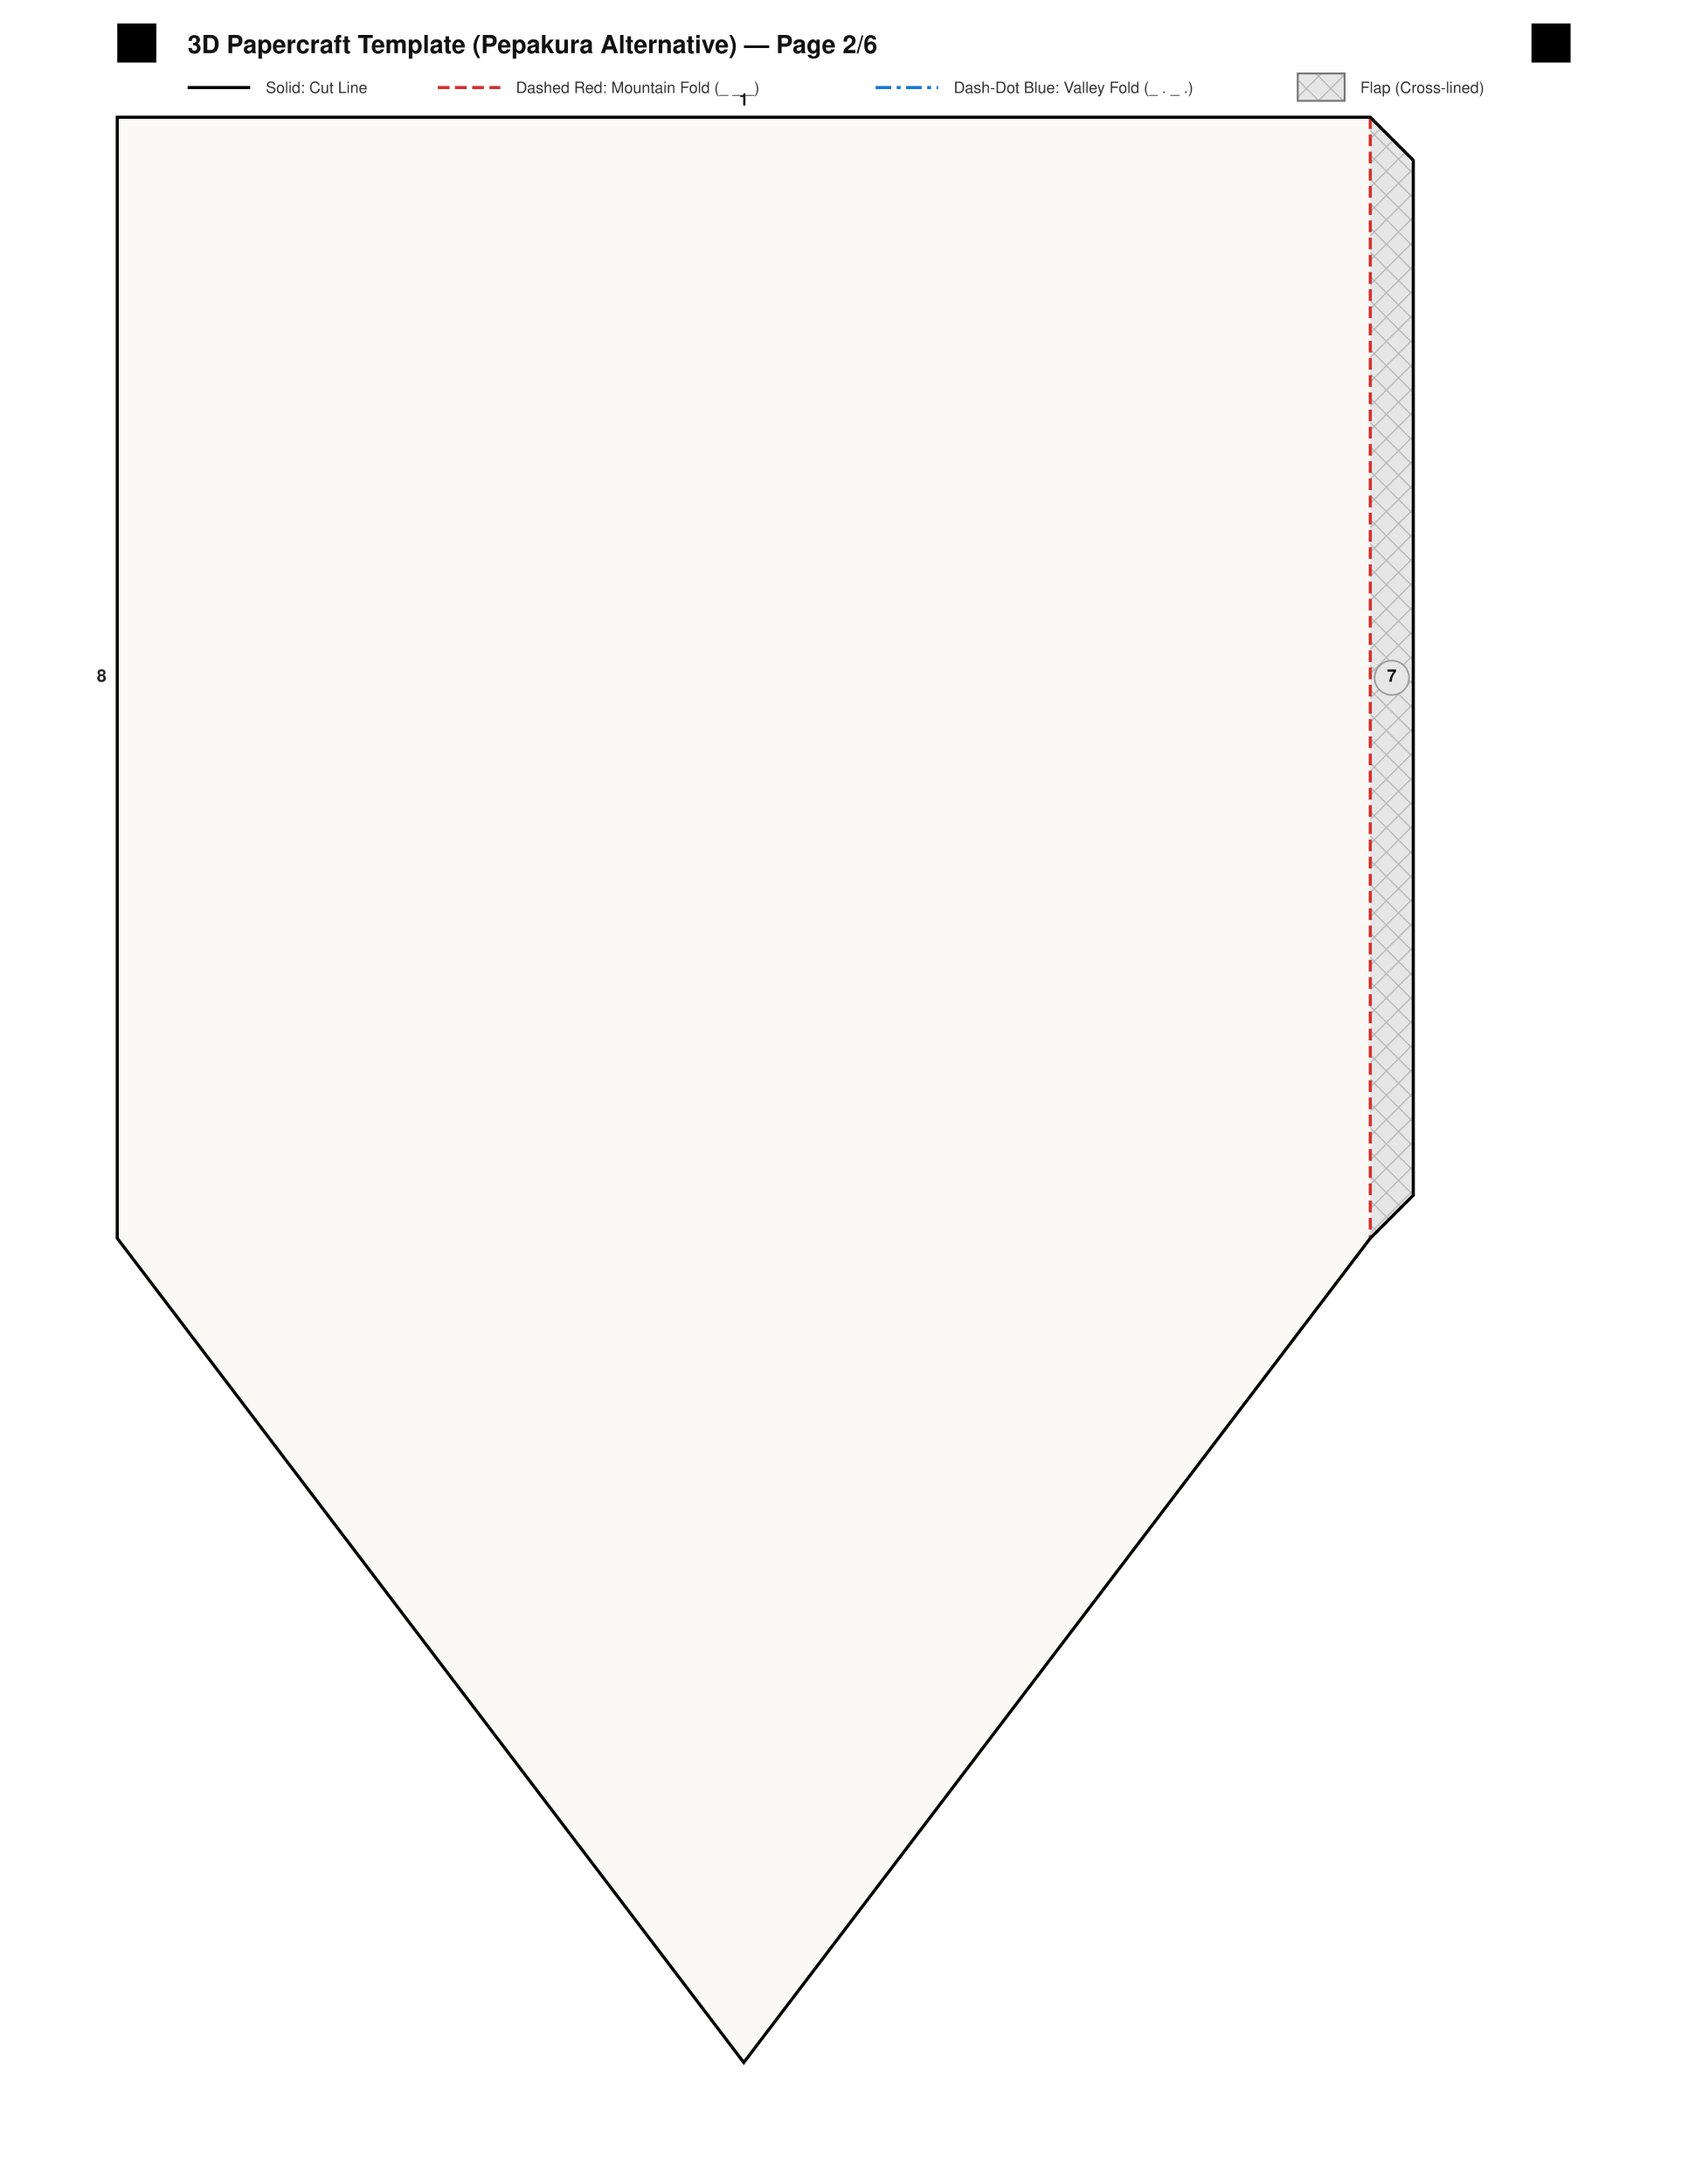
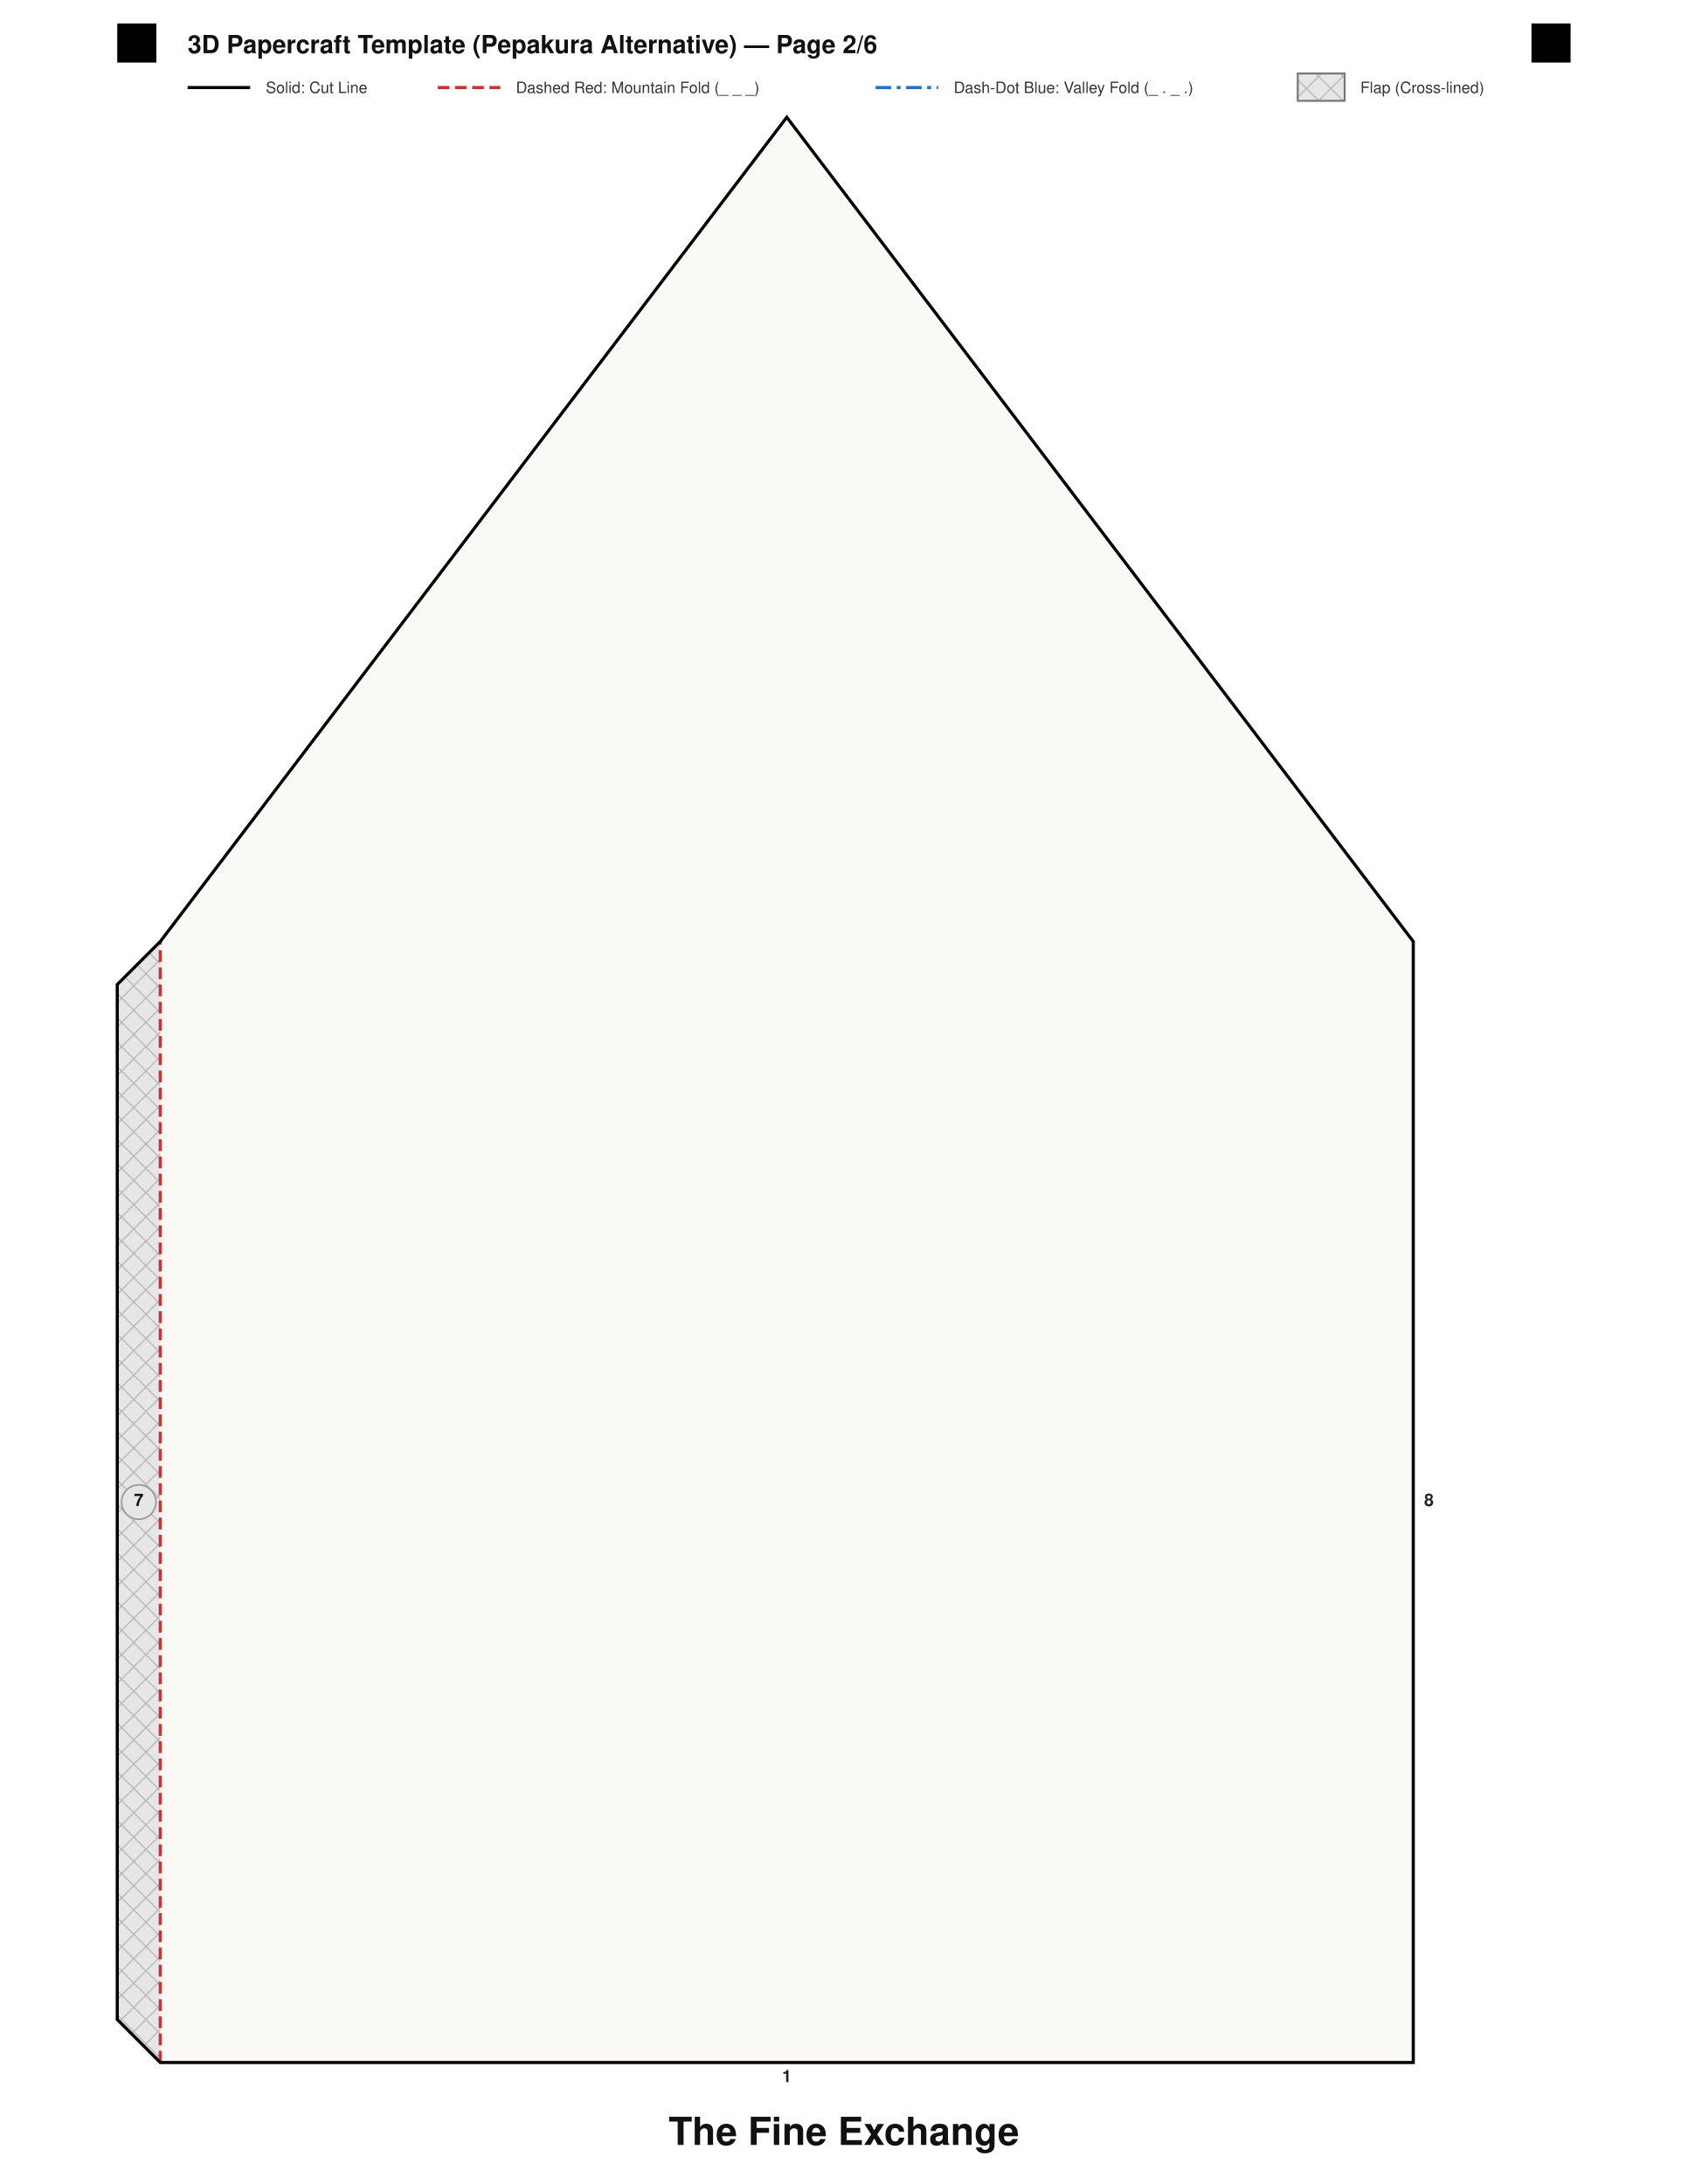
<svg xmlns="http://www.w3.org/2000/svg" width="215.9mm" height="279.4mm" viewBox="0 0 215.9 279.4">
  <defs>
    <pattern id="flap_crosshatch" width="2.2" height="2.2" patternTransform="rotate(45 0 0)" patternUnits="userSpaceOnUse">
      <rect width="2.2" height="2.2" fill="#E6E6E6" />
      <line x1="0" y1="0" x2="0" y2="2.2" stroke="#B8B8B8" stroke-width="0.32" />
      <line x1="0" y1="0" x2="2.2" y2="0" stroke="#B8B8B8" stroke-width="0.32" />
    </pattern>
  </defs>
  <g id="REGISTRATION_MARKS" fill="#000000">
    <rect x="15.0" y="3.0" width="5" height="5" />
    <rect x="195.9" y="3.0" width="5" height="5" />
  </g>
  <text x="24" y="6.8" font-family="Helvetica, Arial, sans-serif" font-weight="bold" font-size="3.2" fill="#111111">3D Papercraft Template (Pepakura Alternative) — Page 2/6</text>
  <g id="LEGEND" transform="translate(24, 11.2)" font-family="Helvetica, Arial, sans-serif" font-size="2.0" fill="#333333">
    <line x1="0" y1="0" x2="8" y2="0" stroke="#000000" stroke-width="0.4" />
    <text x="10" y="0.7">Solid: Cut Line</text>
    <line x1="32" y1="0" x2="40" y2="0" stroke="#D32F2F" stroke-width="0.4" stroke-dasharray="1.5,0.7" />
    <text x="42" y="0.7">Dashed Red: Mountain Fold (_ _ _)</text>
    <line x1="88" y1="0" x2="96" y2="0" stroke="#1976D2" stroke-width="0.4" stroke-dasharray="2.0,0.7,0.5,0.7" />
    <text x="98" y="0.7">Dash-Dot Blue: Valley Fold (_ . _ .)</text>
    <rect x="142" y="-1.8" width="6" height="3.5" fill="url(#flap_crosshatch)" stroke="#777777" stroke-width="0.25" />
    <text x="150" y="0.7">Flap (Cross-lined)</text>
  </g>
  <g id="FACETS" fill="#FBF9F5" stroke="none">
-     <polygon points="15.00,15.00 175.28,15.00 175.28,158.41 95.14,263.86 15.00,158.41" />
+     <polygon points="180.78,263.86 20.50,263.86 20.50,120.45 100.64,15.00 180.78,120.45" />
  </g>
  <g id="GLUE_TABS" fill="url(#flap_crosshatch)" stroke="none">
-     <polygon points="175.28,15.00 180.78,20.50 180.78,152.91 175.28,158.41" />
+     <polygon points="20.50,263.86 15.00,258.36 15.00,125.95 20.50,120.45" />
  </g>
  <g id="FOLD_LINES">
-     <line x1="175.28" y1="15.00" x2="175.28" y2="158.41" stroke="#D32F2F" stroke-width="0.4" stroke-dasharray="1.5,0.7" />
+     <line x1="20.50" y1="263.86" x2="20.50" y2="120.45" stroke="#D32F2F" stroke-width="0.4" stroke-dasharray="1.5,0.7" />
  </g>
  <g id="CUT_LINES" fill="none" stroke="#000000" stroke-width="0.4">
-     <polygon points="15.00,15.00 175.28,15.00 180.78,20.50 180.78,152.91 175.28,158.41 95.14,263.86 15.00,158.41" />
+     <polygon points="180.78,263.86 20.50,263.86 15.00,258.36 15.00,125.95 20.50,120.45 100.64,15.00 180.78,120.45" />
  </g>
  <g id="EDGE_IDS" font-family="Helvetica, Arial, sans-serif" font-size="2.2" font-weight="bold" text-anchor="middle" dominant-baseline="central">
-     <circle cx="178.03" cy="86.71" r="2.2" fill="#E6E6E6" stroke="#999999" stroke-width="0.2" />
-     <text x="178.03" y="86.71" fill="#111111">7</text>
-     <text x="95.14" y="13.00" fill="#222222">1</text>
-     <text x="13.00" y="86.71" fill="#222222">8</text>
+     <circle cx="17.75" cy="192.16" r="2.2" fill="#E6E6E6" stroke="#999999" stroke-width="0.2" />
+     <text x="17.75" y="192.16" fill="#111111">7</text>
+     <text x="100.64" y="265.86" fill="#222222">1</text>
+     <text x="182.78" y="192.16" fill="#222222">8</text>
  </g>
+   <text x="107.95" y="274.40" font-family="Helvetica, Arial, sans-serif" font-weight="bold" font-size="4.94" text-anchor="middle" fill="#111111">The Fine Exchange</text>
</svg>
